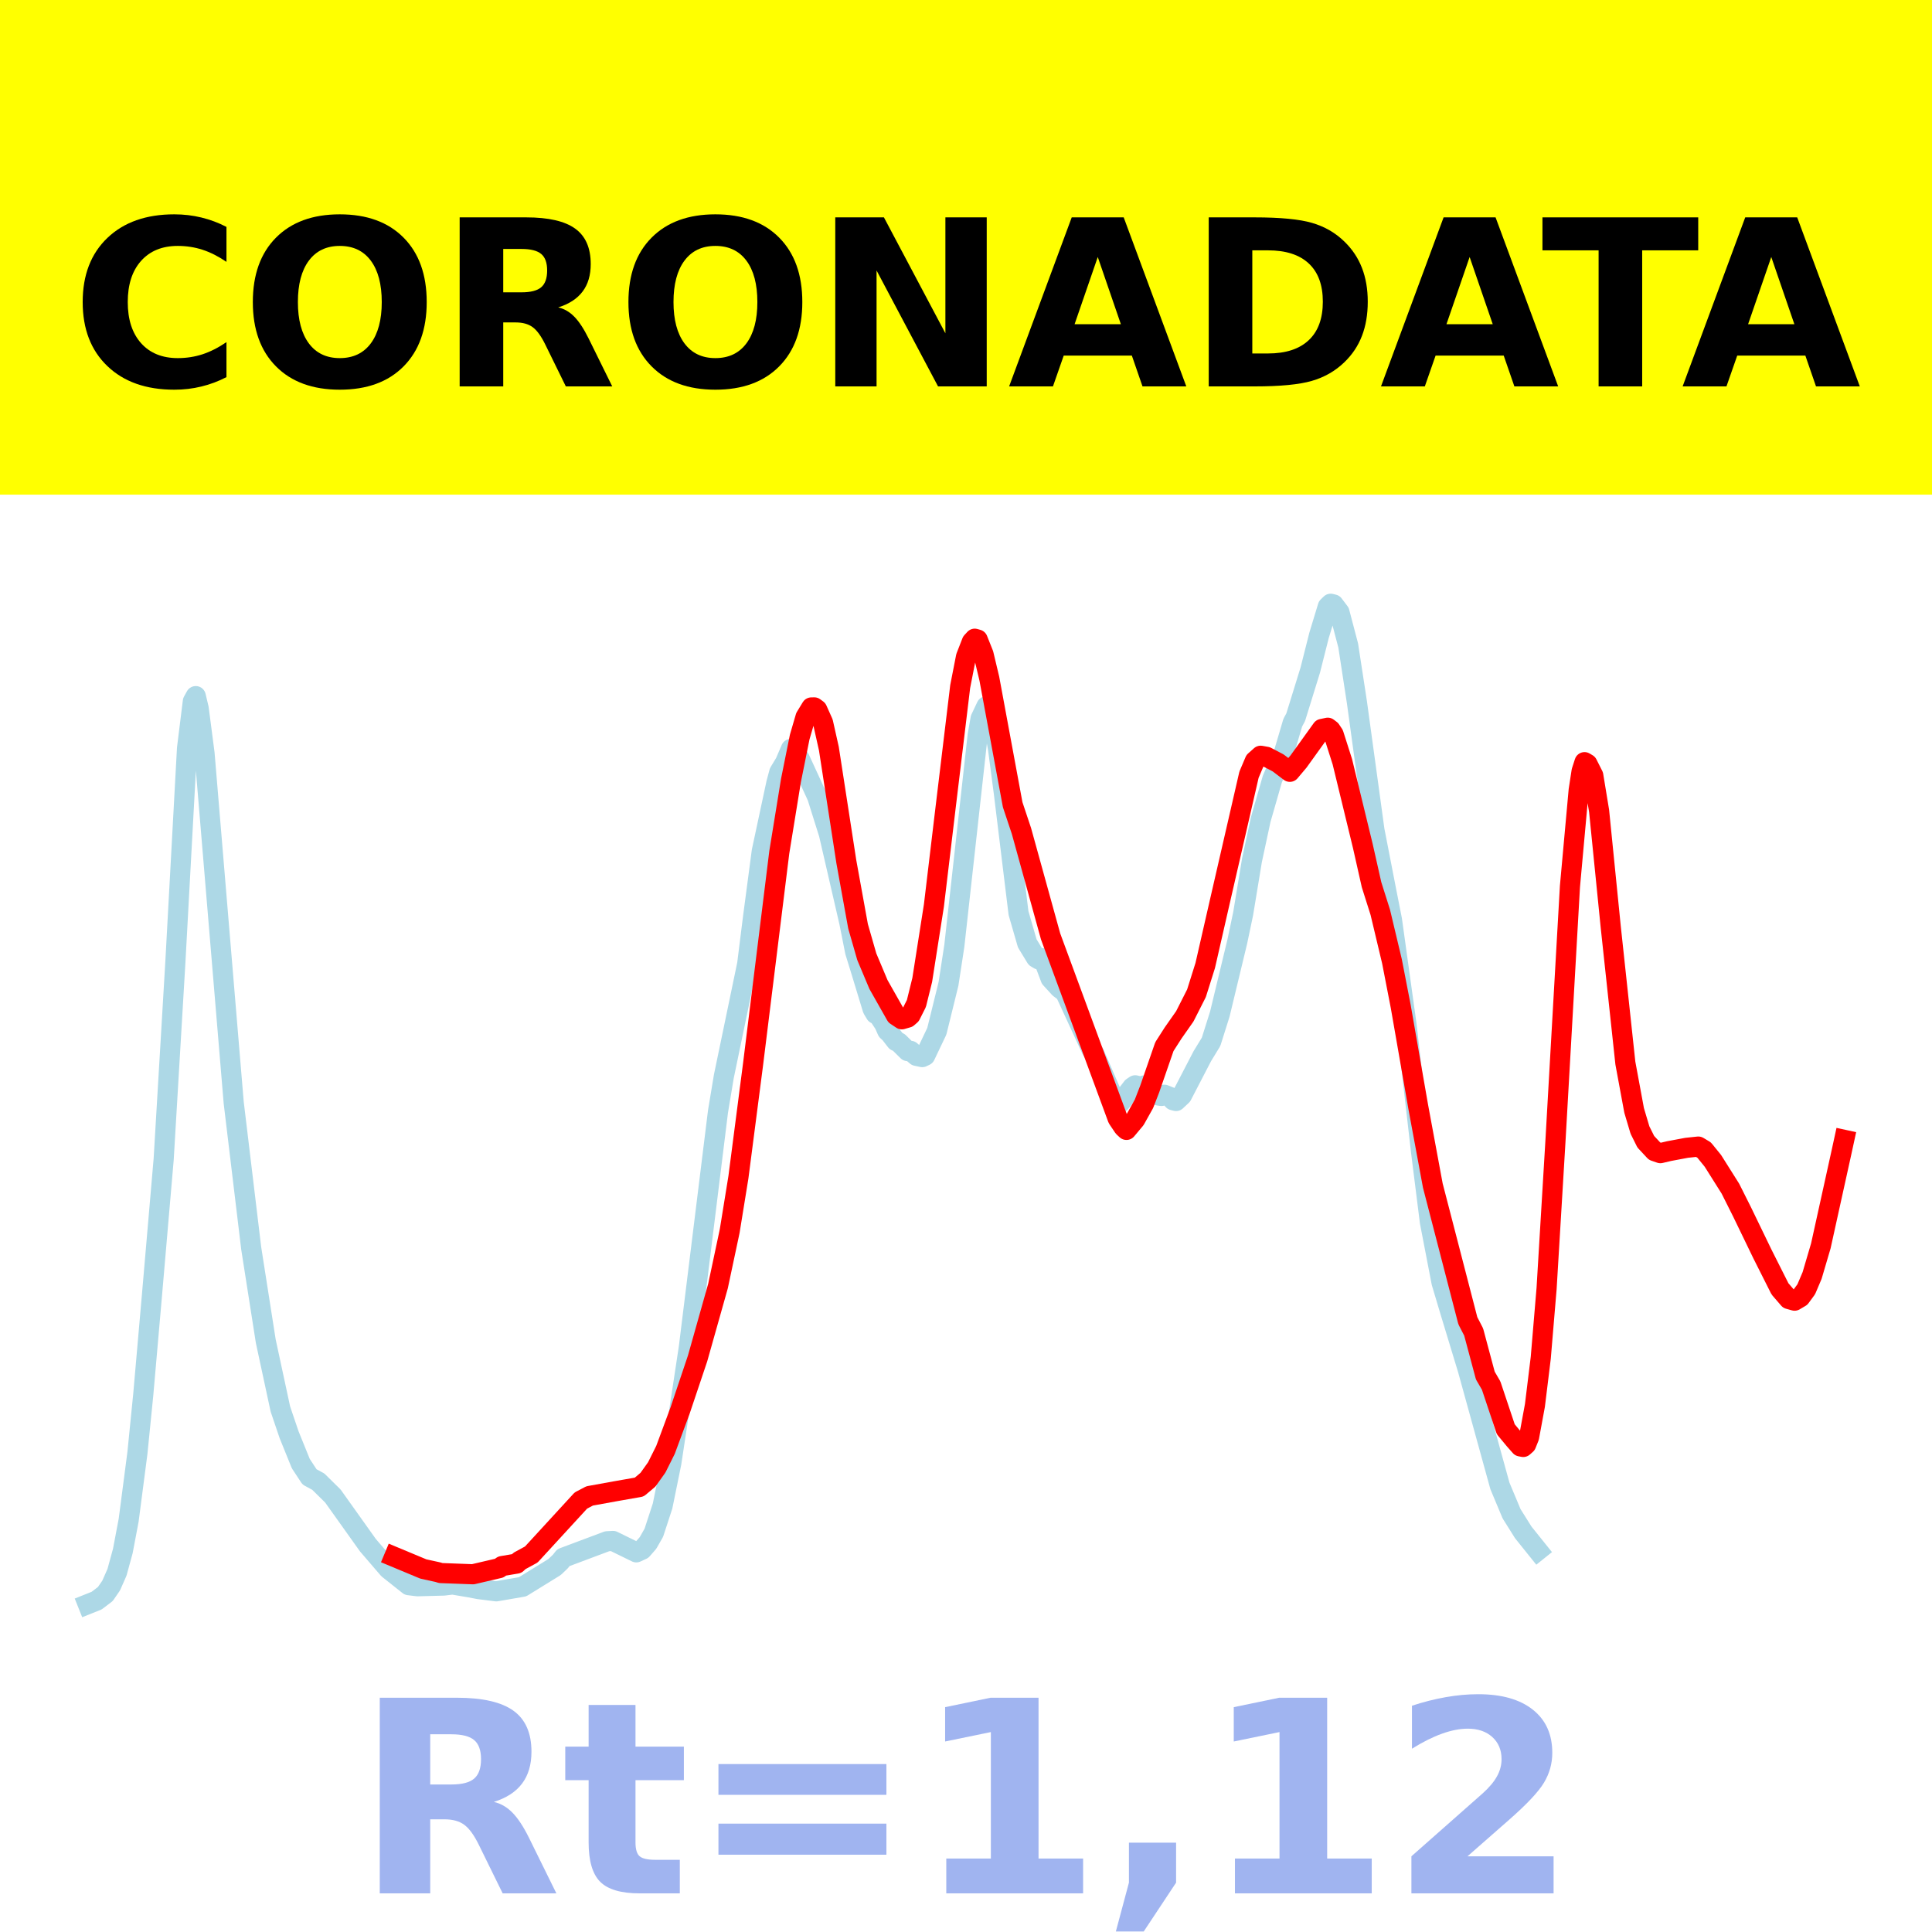
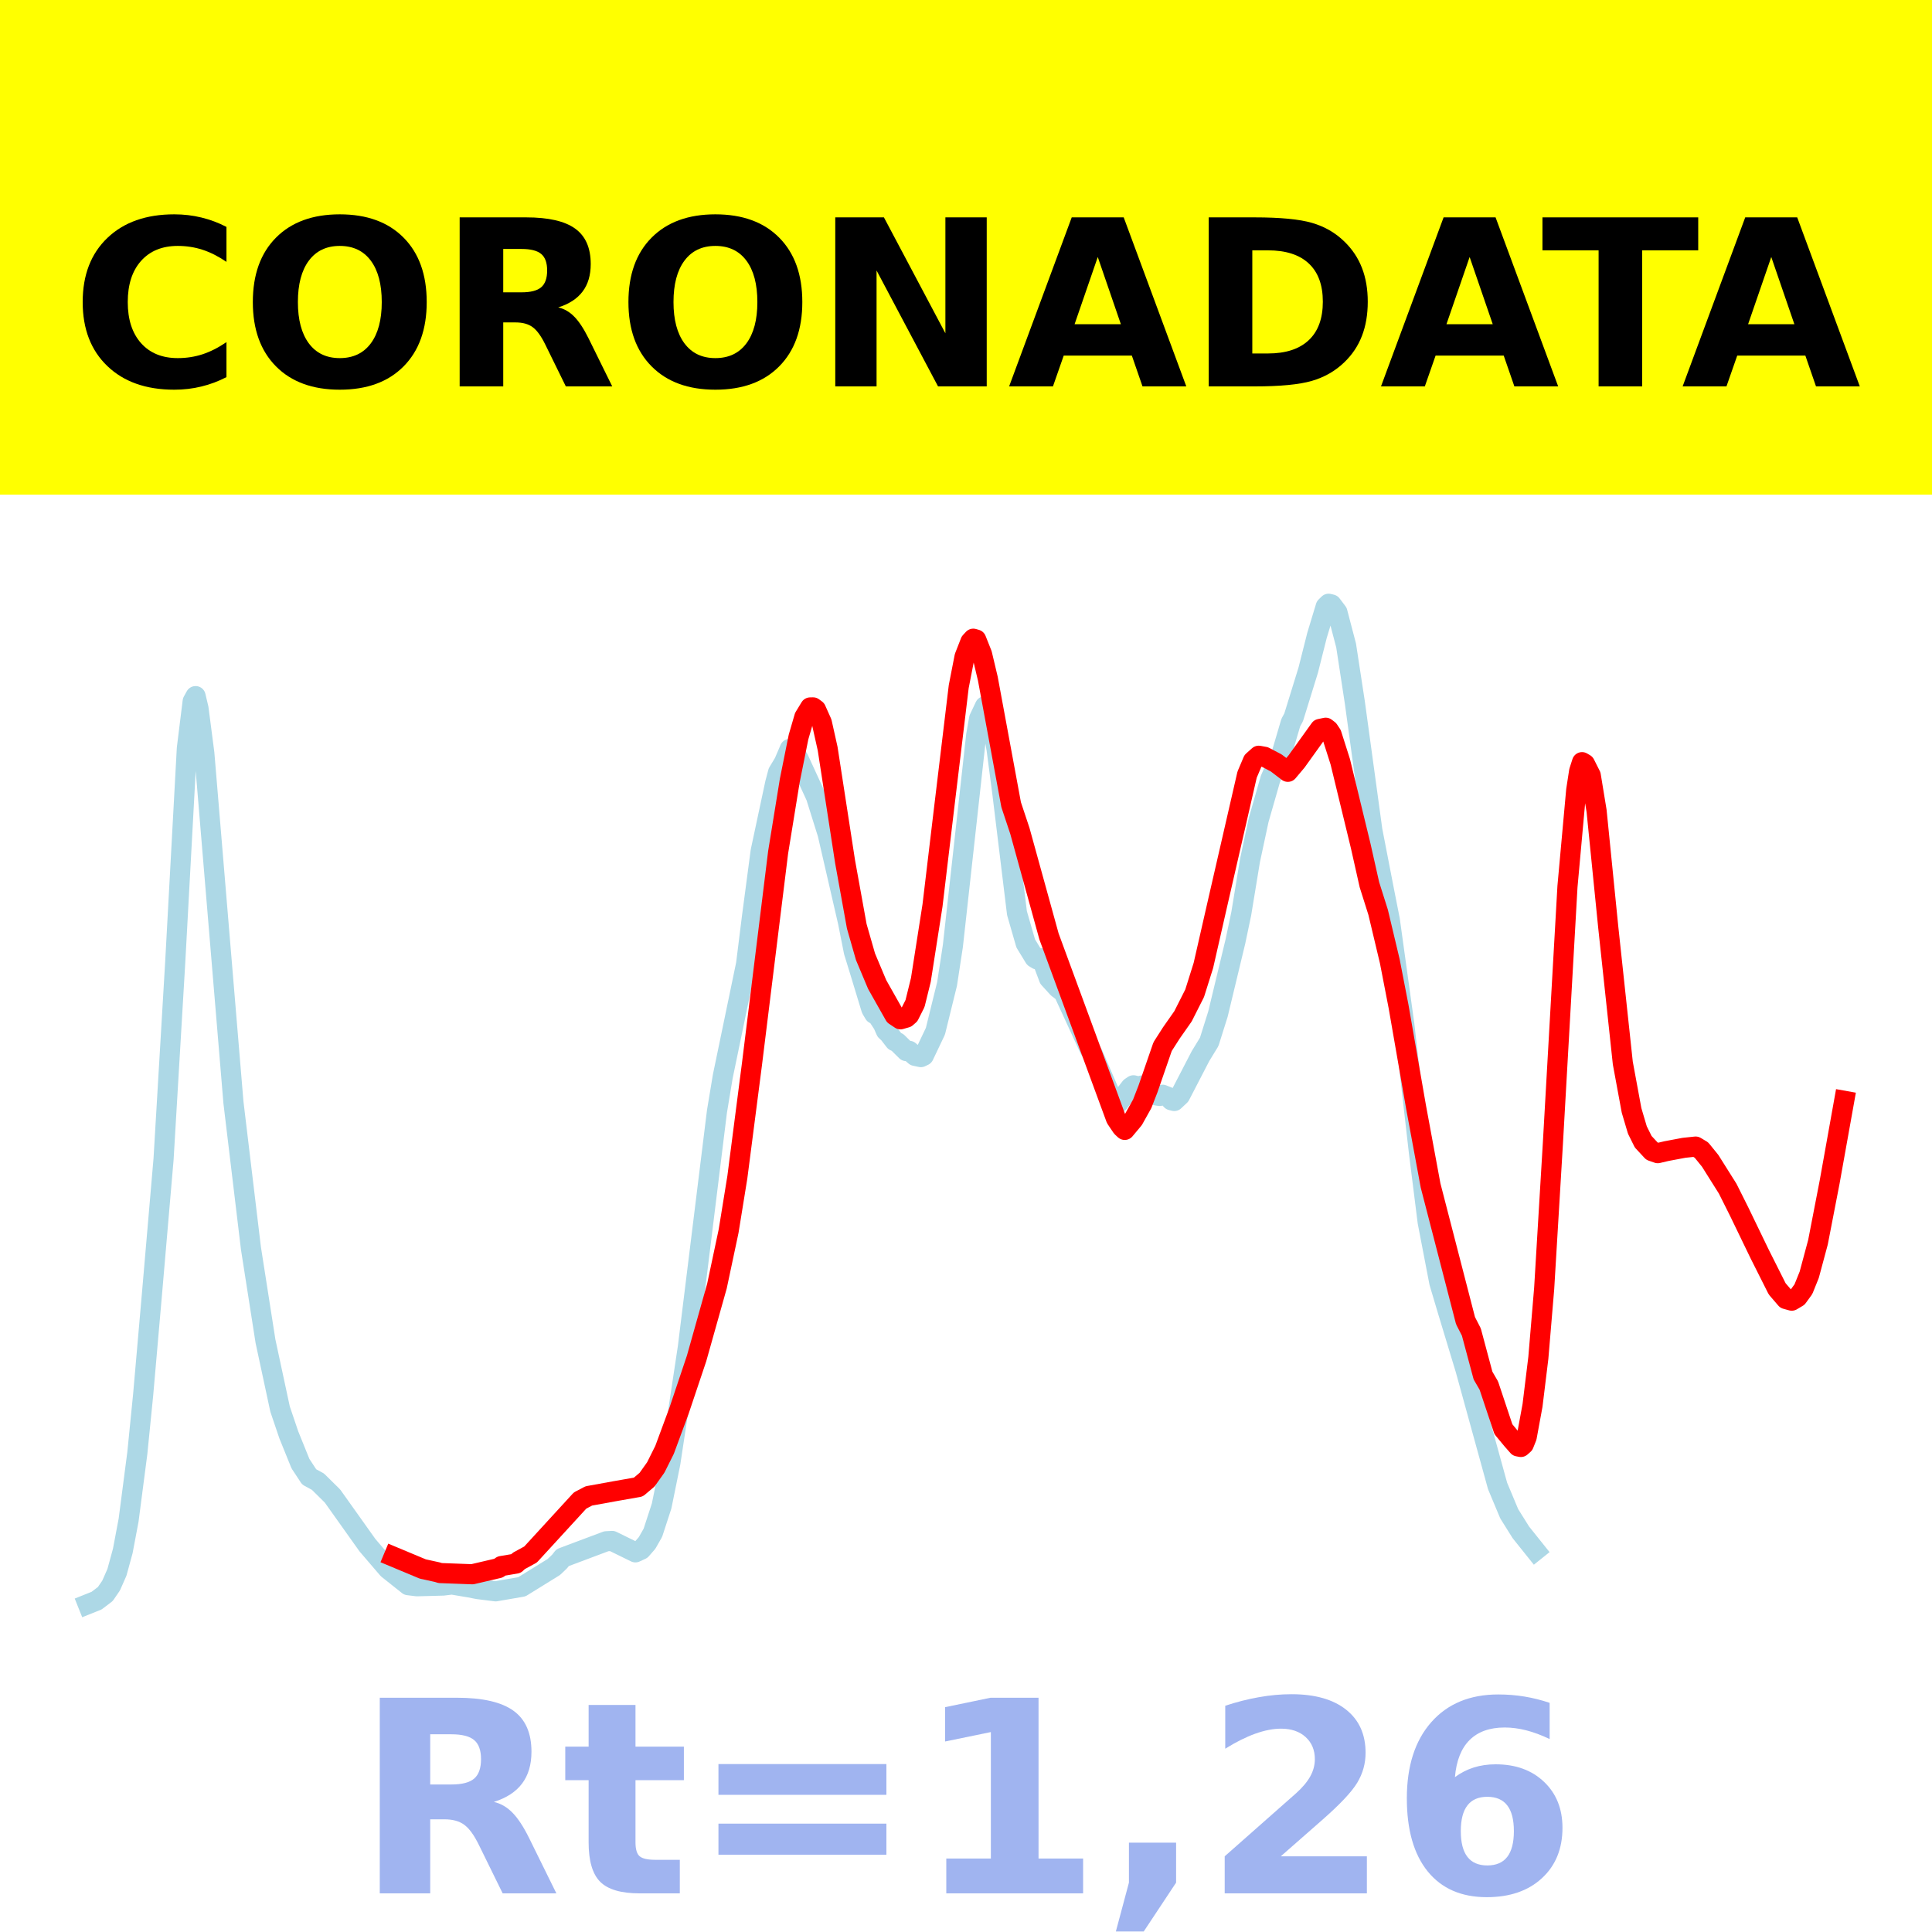
<svg xmlns="http://www.w3.org/2000/svg" xmlns:xlink="http://www.w3.org/1999/xlink" height="144pt" version="1.1" viewBox="0 0 144 144" width="144pt">
  <defs>
    <style type="text/css">*{stroke-linecap:butt;stroke-linejoin:round;}</style>
  </defs>
  <g id="figure_1">
    <g id="patch_1">
      <path d="M 0 144  L 144 144  L 144 0  L 0 0  z " style="fill:#ffffff;" />
    </g>
    <g id="axes_1">
      <g id="patch_2">
        <path d="M 0 144  L 144 144  L 144 0  L 0 0  z " style="fill:#ffffff;" />
      </g>
      <g id="line2d_1">
-         <path clip-path="url(#p7f572d4e2f)" d="M 6.545 119.565  L 7.198 119.304  L 7.85 118.81  L 8.285 118.177  L 8.72 117.191  L 9.155 115.6  L 9.59 113.303  L 10.242 108.3  L 10.677 103.954  L 11.33 96.491  L 12.199 86.401  L 13.069 71.75  L 13.939 55.78  L 14.374 52.276  L 14.591 51.885  L 14.809 52.803  L 15.244 56.142  L 17.418 82.173  L 18.723 93.035  L 19.81 99.969  L 20.898 105.023  L 21.55 106.944  L 22.42 109.089  L 23.072 110.081  L 23.725 110.434  L 24.812 111.506  L 27.421 115.168  L 28.944 116.941  L 30.466 118.15  L 31.118 118.23  L 33.075 118.178  L 33.728 118.099  L 35.032 118.318  L 35.685 118.444  L 36.989 118.608  L 38.947 118.271  L 41.339 116.794  L 41.773 116.378  L 41.991 116.099  L 45.253 114.876  L 45.688 114.852  L 47.427 115.703  L 47.862 115.502  L 48.297 115.005  L 48.732 114.243  L 49.384 112.248  L 50.037 109.041  L 51.342 100.429  L 53.516 82.842  L 53.951 80.226  L 55.691 71.855  L 56.126 68.378  L 56.778 63.448  L 57.865 58.367  L 58.083 57.554  L 58.518 56.835  L 58.953 55.819  L 59.17 55.922  L 59.605 56.548  L 60.91 59.385  L 61.78 62.152  L 63.302 68.747  L 63.737 70.94  L 64.172 72.348  L 65.041 75.205  L 65.259 75.569  L 65.476 75.672  L 65.911 76.336  L 66.129 76.831  L 66.346 77.034  L 66.781 77.596  L 66.998 77.698  L 67.651 78.342  L 67.868 78.323  L 68.303 78.698  L 68.738 78.791  L 68.956 78.687  L 69.825 76.864  L 70.695 73.334  L 71.13 70.497  L 72.87 54.797  L 73.087 53.561  L 73.522 52.642  L 73.74 52.838  L 73.957 53.383  L 74.392 55.841  L 74.827 59.153  L 75.914 68.057  L 76.567 70.315  L 77.219 71.385  L 77.436 71.514  L 77.654 71.413  L 77.871 71.771  L 78.306 72.927  L 78.959 73.643  L 79.394 73.973  L 81.351 78.221  L 81.568 78.541  L 83.09 82.06  L 83.308 82.203  L 83.525 82.166  L 84.395 81.038  L 84.613 80.892  L 85.047 80.998  L 85.265 80.904  L 85.7 81.097  L 86.352 81.654  L 86.57 81.685  L 86.787 81.595  L 87.222 81.77  L 87.439 82.007  L 87.657 82.062  L 88.092 81.654  L 89.614 78.72  L 90.266 77.652  L 90.919 75.582  L 92.223 70.168  L 92.658 68.099  L 93.311 64.137  L 93.963 61.097  L 94.833 58.066  L 95.703 56.074  L 96.355 53.863  L 96.573 53.459  L 97.66 49.945  L 98.312 47.364  L 98.965 45.213  L 99.182 45  L 99.4 45.054  L 99.834 45.627  L 100.487 48.11  L 101.139 52.359  L 102.444 61.88  L 103.314 66.355  L 103.749 68.561  L 104.836 76.39  L 105.923 85.886  L 106.576 91.083  L 107.445 95.593  L 108.098 97.781  L 109.403 102.082  L 111.795 110.752  L 112.664 112.827  L 113.534 114.214  L 114.622 115.57  L 114.622 115.57  " style="fill:none;stroke:#add8e6;stroke-linecap:square;stroke-width:1.5;" />
+         <path clip-path="url(#p6979abdd71)" d="M 6.545 119.565  L 7.197 119.304  L 7.848 118.81  L 8.282 118.177  L 8.716 117.191  L 9.151 115.6  L 9.585 113.303  L 10.236 108.3  L 10.67 103.954  L 11.322 96.491  L 12.19 86.401  L 13.058 71.75  L 13.927 55.78  L 14.361 52.276  L 14.578 51.885  L 14.795 52.803  L 15.229 56.142  L 17.4 82.173  L 18.703 93.035  L 19.788 99.969  L 20.874 105.023  L 21.525 106.944  L 22.393 109.089  L 23.045 110.081  L 23.696 110.434  L 24.782 111.506  L 27.387 115.168  L 28.906 116.941  L 30.426 118.15  L 31.077 118.23  L 33.031 118.178  L 33.682 118.099  L 34.985 118.318  L 35.636 118.444  L 36.939 118.608  L 38.893 118.271  L 41.281 116.794  L 41.715 116.378  L 41.932 116.099  L 45.189 114.876  L 45.623 114.852  L 47.36 115.703  L 47.794 115.502  L 48.228 115.005  L 48.662 114.243  L 49.313 112.248  L 49.965 109.041  L 51.267 100.429  L 53.438 82.842  L 53.872 80.226  L 55.609 71.855  L 56.043 68.378  L 56.695 63.448  L 57.78 58.367  L 57.997 57.554  L 58.431 56.835  L 58.866 55.819  L 59.083 55.922  L 59.517 56.548  L 60.82 59.385  L 61.688 62.152  L 63.208 68.747  L 63.642 70.94  L 64.076 72.348  L 64.944 75.205  L 65.161 75.569  L 65.379 75.672  L 65.813 76.336  L 66.03 76.831  L 66.247 77.034  L 66.681 77.596  L 66.898 77.698  L 67.55 78.342  L 67.767 78.323  L 68.201 78.698  L 68.635 78.791  L 68.852 78.687  L 69.72 76.864  L 70.589 73.334  L 71.023 70.497  L 72.76 54.797  L 72.977 53.561  L 73.411 52.642  L 73.628 52.838  L 73.845 53.383  L 74.28 55.841  L 74.714 59.153  L 75.799 68.057  L 76.45 70.315  L 77.102 71.385  L 77.319 71.514  L 77.536 71.413  L 77.753 71.771  L 78.187 72.927  L 78.839 73.643  L 79.273 73.973  L 81.227 78.221  L 81.444 78.541  L 82.963 82.06  L 83.18 82.203  L 83.398 82.166  L 84.266 81.038  L 84.483 80.892  L 84.917 80.998  L 85.134 80.904  L 85.569 81.097  L 86.22 81.654  L 86.437 81.685  L 86.654 81.595  L 87.088 81.77  L 87.305 82.007  L 87.522 82.062  L 87.957 81.654  L 89.476 78.72  L 90.128 77.652  L 90.779 75.582  L 92.081 70.168  L 92.516 68.099  L 93.167 64.137  L 93.818 61.097  L 94.687 58.066  L 95.555 56.074  L 96.206 53.863  L 96.423 53.459  L 97.509 49.945  L 98.16 47.364  L 98.811 45.213  L 99.028 45  L 99.246 45.054  L 99.68 45.627  L 100.331 48.11  L 100.982 52.359  L 102.285 61.88  L 103.153 66.355  L 103.588 68.561  L 104.673 76.39  L 105.758 85.886  L 106.41 91.083  L 107.278 95.593  L 107.929 97.781  L 109.232 102.082  L 111.62 110.752  L 112.488 112.827  L 113.357 114.214  L 114.442 115.57  L 114.442 115.57  " style="fill:none;stroke:#add8e6;stroke-linecap:square;stroke-width:1.5;" />
      </g>
      <g id="line2d_2">
-         <path clip-path="url(#p7f572d4e2f)" d="M 29.378 116.036  L 31.553 116.943  L 32.64 117.181  L 32.858 117.247  L 35.25 117.336  L 37.207 116.88  L 37.424 116.724  L 38.512 116.541  L 38.729 116.338  L 39.599 115.865  L 43.296 111.84  L 43.948 111.498  L 45.905 111.143  L 47.645 110.838  L 48.297 110.287  L 48.95 109.372  L 49.602 108.066  L 50.689 105.133  L 51.994 101.25  L 53.516 95.853  L 54.386 91.759  L 55.038 87.738  L 56.126 79.346  L 58.083 63.527  L 58.953 58.174  L 59.605 54.935  L 60.04 53.444  L 60.475 52.729  L 60.692 52.725  L 60.91 52.886  L 61.345 53.857  L 61.78 55.801  L 63.084 64.244  L 63.954 69.041  L 64.606 71.311  L 65.476 73.379  L 66.781 75.684  L 67.216 75.973  L 67.651 75.848  L 67.868 75.658  L 68.303 74.796  L 68.738 73.038  L 69.608 67.492  L 70.478 60.203  L 71.565 51.181  L 72 48.955  L 72.435 47.84  L 72.652 47.605  L 72.87 47.669  L 73.305 48.759  L 73.74 50.586  L 75.479 59.978  L 76.132 61.933  L 78.306 69.797  L 83.308 83.369  L 83.743 84.015  L 83.96 84.216  L 84.613 83.436  L 85.265 82.27  L 85.7 81.148  L 86.787 78.008  L 87.439 76.99  L 88.309 75.75  L 89.179 74.032  L 89.831 71.961  L 90.919 67.2  L 93.093 57.741  L 93.528 56.717  L 93.963 56.329  L 94.398 56.408  L 95.268 56.865  L 96.138 57.526  L 96.79 56.752  L 98.53 54.331  L 98.965 54.241  L 99.182 54.407  L 99.4 54.735  L 100.052 56.78  L 101.574 63.043  L 102.227 65.94  L 102.879 68  L 103.749 71.652  L 104.401 75.009  L 105.706 82.493  L 106.793 88.361  L 109.403 98.436  L 109.838 99.28  L 110.707 102.526  L 111.142 103.272  L 112.23 106.525  L 112.882 107.313  L 113.317 107.806  L 113.534 107.848  L 113.752 107.655  L 113.969 107.112  L 114.404 104.753  L 114.839 101.206  L 115.274 96.03  L 115.926 85.193  L 117.014 66.078  L 117.666 58.892  L 117.883 57.483  L 118.101 56.807  L 118.318 56.936  L 118.753 57.799  L 119.188 60.447  L 120.058 69.115  L 121.145 79.235  L 121.798 82.764  L 122.233 84.225  L 122.667 85.098  L 123.32 85.799  L 123.755 85.95  L 124.407 85.796  L 125.712 85.551  L 126.582 85.459  L 127.017 85.72  L 127.669 86.524  L 128.974 88.595  L 129.844 90.33  L 131.366 93.475  L 132.67 96.065  L 133.323 96.823  L 133.758 96.944  L 134.193 96.687  L 134.628 96.093  L 135.063 95.071  L 135.715 92.859  L 137.237 85.959  L 137.455 84.958  L 137.455 84.958  " style="fill:none;stroke:#ff0000;stroke-linecap:square;stroke-width:1.5;" />
+         <path clip-path="url(#p6979abdd71)" d="M 29.341 116.036  L 31.512 116.943  L 32.597 117.181  L 32.814 117.247  L 35.202 117.336  L 37.156 116.88  L 37.373 116.724  L 38.459 116.541  L 38.676 116.338  L 39.544 115.865  L 43.235 111.84  L 43.886 111.498  L 45.84 111.143  L 47.577 110.838  L 48.228 110.287  L 48.879 109.372  L 49.531 108.066  L 50.616 105.133  L 51.919 101.25  L 53.438 95.853  L 54.307 91.759  L 54.958 87.738  L 56.043 79.346  L 57.997 63.527  L 58.866 58.174  L 59.517 54.935  L 59.951 53.444  L 60.385 52.729  L 60.602 52.725  L 60.82 52.886  L 61.254 53.857  L 61.688 55.801  L 62.991 64.244  L 63.859 69.041  L 64.51 71.311  L 65.379 73.379  L 66.681 75.684  L 67.115 75.973  L 67.55 75.848  L 67.767 75.658  L 68.201 74.796  L 68.635 73.038  L 69.503 67.492  L 70.372 60.203  L 71.457 51.181  L 71.891 48.955  L 72.326 47.84  L 72.543 47.605  L 72.76 47.669  L 73.194 48.759  L 73.628 50.586  L 75.365 59.978  L 76.016 61.933  L 78.187 69.797  L 83.18 83.369  L 83.615 84.015  L 83.832 84.216  L 84.483 83.436  L 85.134 82.27  L 85.569 81.148  L 86.654 78.008  L 87.305 76.99  L 88.174 75.75  L 89.042 74.032  L 89.693 71.961  L 90.779 67.2  L 92.95 57.741  L 93.384 56.717  L 93.818 56.329  L 94.252 56.408  L 95.121 56.865  L 95.989 57.526  L 96.64 56.752  L 98.377 54.331  L 98.811 54.241  L 99.028 54.407  L 99.246 54.735  L 99.897 56.78  L 101.417 63.043  L 102.068 65.94  L 102.719 68  L 103.588 71.652  L 104.239 75.009  L 105.541 82.493  L 106.627 88.361  L 109.232 98.436  L 109.666 99.28  L 110.535 102.526  L 110.969 103.272  L 112.054 106.525  L 112.706 107.313  L 113.14 107.806  L 113.357 107.848  L 113.574 107.655  L 113.791 107.112  L 114.225 104.753  L 114.659 101.206  L 115.094 96.03  L 115.745 85.193  L 116.83 66.078  L 117.482 58.892  L 117.699 57.483  L 117.916 56.807  L 118.133 56.936  L 118.567 57.799  L 119.001 60.447  L 119.87 69.115  L 120.955 79.235  L 121.607 82.764  L 122.041 84.225  L 122.475 85.098  L 123.126 85.799  L 123.56 85.95  L 124.212 85.796  L 125.514 85.551  L 126.383 85.459  L 126.817 85.72  L 127.468 86.524  L 128.771 88.595  L 129.639 90.33  L 131.159 93.475  L 132.461 96.065  L 133.113 96.823  L 133.547 96.943  L 133.981 96.686  L 134.415 96.09  L 134.849 95.015  L 135.501 92.59  L 136.369 88.11  L 137.455 82.048  L 137.455 82.048  " style="fill:none;stroke:#ff0000;stroke-linecap:square;stroke-width:1.5;" />
      </g>
      <g id="patch_3">
        <path d="M 0 144  L 0 0  " style="fill:none;stroke:#ffffff;stroke-linecap:square;stroke-linejoin:miter;stroke-width:0.8;" />
      </g>
      <g id="patch_4">
        <path d="M 144 144  L 144 0  " style="fill:none;stroke:#ffffff;stroke-linecap:square;stroke-linejoin:miter;stroke-width:0.8;" />
      </g>
      <g id="patch_5">
-         <path d="M -0 144  L 144 144  " style="fill:none;stroke:#ffffff;stroke-linecap:square;stroke-linejoin:miter;stroke-width:0.8;" />
+         <path d="M 0 144  L 144 144  " style="fill:none;stroke:#ffffff;stroke-linecap:square;stroke-linejoin:miter;stroke-width:0.8;" />
      </g>
      <g id="patch_6">
-         <path d="M -0 0  L 144 0  " style="fill:none;stroke:#ffffff;stroke-linecap:square;stroke-linejoin:miter;stroke-width:0.8;" />
+         <path d="M 0 0  L 144 0  " style="fill:none;stroke:#ffffff;stroke-linecap:square;stroke-linejoin:miter;stroke-width:0.8;" />
      </g>
    </g>
    <g id="text_1">
      <g id="patch_7">
        <path d="M -64.848 36.368  L 208.848 36.368  L 208.848 -7.654  L -64.848 -7.654  z " style="fill:#ffff00;stroke:#ffff00;stroke-linejoin:miter;" />
      </g>
      <g transform="translate(72 9.45018)scale(0.1728 -0.1728)" />
      <g transform="translate(-60.87375 28.8)scale(0.1728 -0.1728)">
        <defs>
          <path id="DejaVuSans-Bold-32" />
          <path d="M 67 4  Q 61.812 1.312 56.203 -0.047  Q 50.594 -1.422 44.484 -1.422  Q 26.266 -1.422 15.625 8.766  Q 4.984 18.953 4.984 36.375  Q 4.984 53.859 15.625 64.031  Q 26.266 74.219 44.484 74.219  Q 50.594 74.219 56.203 72.844  Q 61.812 71.484 67 68.797  L 67 53.719  Q 61.766 57.281 56.688 58.938  Q 51.609 60.594 46 60.594  Q 35.938 60.594 30.172 54.141  Q 24.422 47.703 24.422 36.375  Q 24.422 25.094 30.172 18.641  Q 35.938 12.203 46 12.203  Q 51.609 12.203 56.688 13.859  Q 61.766 15.531 67 19.094  z " id="DejaVuSans-Bold-67" />
          <path d="M 42.484 60.594  Q 33.891 60.594 29.156 54.25  Q 24.422 47.906 24.422 36.375  Q 24.422 24.906 29.156 18.547  Q 33.891 12.203 42.484 12.203  Q 51.125 12.203 55.859 18.547  Q 60.594 24.906 60.594 36.375  Q 60.594 47.906 55.859 54.25  Q 51.125 60.594 42.484 60.594  z M 42.484 74.219  Q 60.062 74.219 70.016 64.156  Q 79.984 54.109 79.984 36.375  Q 79.984 18.703 70.016 8.641  Q 60.062 -1.422 42.484 -1.422  Q 24.953 -1.422 14.969 8.641  Q 4.984 18.703 4.984 36.375  Q 4.984 54.109 14.969 64.156  Q 24.953 74.219 42.484 74.219  z " id="DejaVuSans-Bold-79" />
          <path d="M 35.891 40.578  Q 41.797 40.578 44.359 42.766  Q 46.922 44.969 46.922 50  Q 46.922 54.984 44.359 57.125  Q 41.797 59.281 35.891 59.281  L 27.984 59.281  L 27.984 40.578  z M 27.984 27.594  L 27.984 0  L 9.188 0  L 9.188 72.906  L 37.891 72.906  Q 52.297 72.906 59 68.062  Q 65.719 63.234 65.719 52.781  Q 65.719 45.562 62.219 40.922  Q 58.734 36.281 51.703 34.078  Q 55.562 33.203 58.609 30.094  Q 61.672 27 64.797 20.703  L 75 0  L 54.984 0  L 46.094 18.109  Q 43.406 23.578 40.641 25.578  Q 37.891 27.594 33.297 27.594  z " id="DejaVuSans-Bold-82" />
          <path d="M 9.188 72.906  L 30.172 72.906  L 56.688 22.906  L 56.688 72.906  L 74.516 72.906  L 74.516 0  L 53.516 0  L 27 50  L 27 0  L 9.188 0  z " id="DejaVuSans-Bold-78" />
          <path d="M 53.422 13.281  L 24.031 13.281  L 19.391 0  L 0.484 0  L 27.484 72.906  L 49.906 72.906  L 76.906 0  L 58.016 0  z M 28.719 26.812  L 48.688 26.812  L 38.719 55.812  z " id="DejaVuSans-Bold-65" />
          <path d="M 27.984 58.688  L 27.984 14.203  L 34.719 14.203  Q 46.234 14.203 52.312 19.922  Q 58.406 25.641 58.406 36.531  Q 58.406 47.359 52.344 53.016  Q 46.297 58.688 34.719 58.688  z M 9.188 72.906  L 29 72.906  Q 45.609 72.906 53.734 70.531  Q 61.859 68.172 67.672 62.5  Q 72.797 57.562 75.281 51.109  Q 77.781 44.672 77.781 36.531  Q 77.781 28.266 75.281 21.797  Q 72.797 15.328 67.672 10.406  Q 61.812 4.734 53.609 2.359  Q 45.406 0 29 0  L 9.188 0  z " id="DejaVuSans-Bold-68" />
          <path d="M 0.484 72.906  L 67.672 72.906  L 67.672 58.688  L 43.5 58.688  L 43.5 0  L 24.703 0  L 24.703 58.688  L 0.484 58.688  z " id="DejaVuSans-Bold-84" />
        </defs>
        <use xlink:href="#DejaVuSans-Bold-32" />
        <use x="34.814" xlink:href="#DejaVuSans-Bold-32" />
        <use x="69.629" xlink:href="#DejaVuSans-Bold-32" />
        <use x="104.443" xlink:href="#DejaVuSans-Bold-32" />
        <use x="139.258" xlink:href="#DejaVuSans-Bold-32" />
        <use x="174.072" xlink:href="#DejaVuSans-Bold-32" />
        <use x="208.887" xlink:href="#DejaVuSans-Bold-32" />
        <use x="243.701" xlink:href="#DejaVuSans-Bold-32" />
        <use x="278.516" xlink:href="#DejaVuSans-Bold-32" />
        <use x="313.33" xlink:href="#DejaVuSans-Bold-32" />
        <use x="348.145" xlink:href="#DejaVuSans-Bold-32" />
        <use x="382.959" xlink:href="#DejaVuSans-Bold-67" />
        <use x="456.348" xlink:href="#DejaVuSans-Bold-79" />
        <use x="541.357" xlink:href="#DejaVuSans-Bold-82" />
        <use x="618.359" xlink:href="#DejaVuSans-Bold-79" />
        <use x="703.369" xlink:href="#DejaVuSans-Bold-78" />
        <use x="787.061" xlink:href="#DejaVuSans-Bold-65" />
        <use x="864.453" xlink:href="#DejaVuSans-Bold-68" />
        <use x="947.461" xlink:href="#DejaVuSans-Bold-65" />
        <use x="1017.104" xlink:href="#DejaVuSans-Bold-84" />
        <use x="1077.566" xlink:href="#DejaVuSans-Bold-65" />
        <use x="1154.959" xlink:href="#DejaVuSans-Bold-32" />
        <use x="1189.773" xlink:href="#DejaVuSans-Bold-32" />
        <use x="1224.588" xlink:href="#DejaVuSans-Bold-32" />
        <use x="1259.402" xlink:href="#DejaVuSans-Bold-32" />
        <use x="1294.217" xlink:href="#DejaVuSans-Bold-32" />
        <use x="1329.031" xlink:href="#DejaVuSans-Bold-32" />
        <use x="1363.846" xlink:href="#DejaVuSans-Bold-32" />
        <use x="1398.66" xlink:href="#DejaVuSans-Bold-32" />
        <use x="1433.475" xlink:href="#DejaVuSans-Bold-32" />
        <use x="1468.289" xlink:href="#DejaVuSans-Bold-32" />
        <use x="1503.104" xlink:href="#DejaVuSans-Bold-32" />
      </g>
    </g>
    <g id="text_2">
      <g style="fill:#4169e1;opacity:0.5;" transform="translate(26.46875 141.12)scale(0.2 -0.2)">
        <defs>
          <path d="M 27.484 70.219  L 27.484 54.688  L 45.516 54.688  L 45.516 42.188  L 27.484 42.188  L 27.484 19  Q 27.484 15.188 29 13.844  Q 30.516 12.5 35.016 12.5  L 44 12.5  L 44 0  L 29 0  Q 18.656 0 14.328 4.312  Q 10.016 8.641 10.016 19  L 10.016 42.188  L 1.312 42.188  L 1.312 54.688  L 10.016 54.688  L 10.016 70.219  z " id="DejaVuSans-Bold-116" />
          <path d="M 10.594 48.188  L 73.188 48.188  L 73.188 36.719  L 10.594 36.719  z M 10.594 25.984  L 73.188 25.984  L 73.188 14.406  L 10.594 14.406  z " id="DejaVuSans-Bold-61" />
          <path d="M 11.719 12.984  L 28.328 12.984  L 28.328 60.109  L 11.281 56.594  L 11.281 69.391  L 28.219 72.906  L 46.094 72.906  L 46.094 12.984  L 62.703 12.984  L 62.703 0  L 11.719 0  z " id="DejaVuSans-Bold-49" />
          <path d="M 10.203 18.891  L 27.781 18.891  L 27.781 4  L 15.719 -14.203  L 5.328 -14.203  L 10.203 4  z " id="DejaVuSans-Bold-44" />
          <path d="M 28.812 13.812  L 60.891 13.812  L 60.891 0  L 7.906 0  L 7.906 13.812  L 34.516 37.312  Q 38.094 40.531 39.797 43.609  Q 41.5 46.688 41.5 50  Q 41.5 55.125 38.062 58.25  Q 34.625 61.375 28.906 61.375  Q 24.516 61.375 19.281 59.5  Q 14.062 57.625 8.109 53.906  L 8.109 69.922  Q 14.453 72.016 20.656 73.109  Q 26.859 74.219 32.812 74.219  Q 45.906 74.219 53.156 68.453  Q 60.406 62.703 60.406 52.391  Q 60.406 46.438 57.328 41.281  Q 54.25 36.141 44.391 27.484  z " id="DejaVuSans-Bold-50" />
+           <path d="M 36.188 35.984  Q 31.25 35.984 28.781 32.781  Q 26.312 29.594 26.312 23.188  Q 26.312 16.797 28.781 13.594  Q 31.25 10.406 36.188 10.406  Q 41.156 10.406 43.625 13.594  Q 46.094 16.797 46.094 23.188  Q 46.094 29.594 43.625 32.781  Q 41.156 35.984 36.188 35.984  z M 59.422 71  L 59.422 57.516  Q 54.781 59.719 50.672 60.766  Q 46.578 61.812 42.672 61.812  Q 34.281 61.812 29.594 57.141  Q 24.906 52.484 24.125 43.312  Q 27.344 45.703 31.094 46.891  Q 34.859 48.094 39.312 48.094  Q 50.484 48.094 57.344 41.547  Q 64.203 35.016 64.203 24.422  Q 64.203 12.703 56.531 5.641  Q 48.875 -1.422 35.984 -1.422  Q 21.781 -1.422 13.984 8.172  Q 6.203 17.781 6.203 35.406  Q 6.203 53.469 15.312 63.797  Q 24.422 74.125 40.281 74.125  Q 45.312 74.125 50.047 73.344  Q 54.781 72.562 59.422 71  z " id="DejaVuSans-Bold-54" />
        </defs>
        <use xlink:href="#DejaVuSans-Bold-82" />
        <use x="77.002" xlink:href="#DejaVuSans-Bold-116" />
        <use x="124.805" xlink:href="#DejaVuSans-Bold-61" />
        <use x="208.594" xlink:href="#DejaVuSans-Bold-49" />
        <use x="278.174" xlink:href="#DejaVuSans-Bold-44" />
-         <use x="316.162" xlink:href="#DejaVuSans-Bold-49" />
-         <use x="385.742" xlink:href="#DejaVuSans-Bold-50" />
+         <use x="316.162" xlink:href="#DejaVuSans-Bold-50" />
+         <use x="385.742" xlink:href="#DejaVuSans-Bold-54" />
      </g>
    </g>
  </g>
  <defs>
-     <clipPath id="p7f572d4e2f">
+     <clipPath id="p6979abdd71">
      <rect height="144" width="144" x="0" y="0" />
    </clipPath>
  </defs>
</svg>
